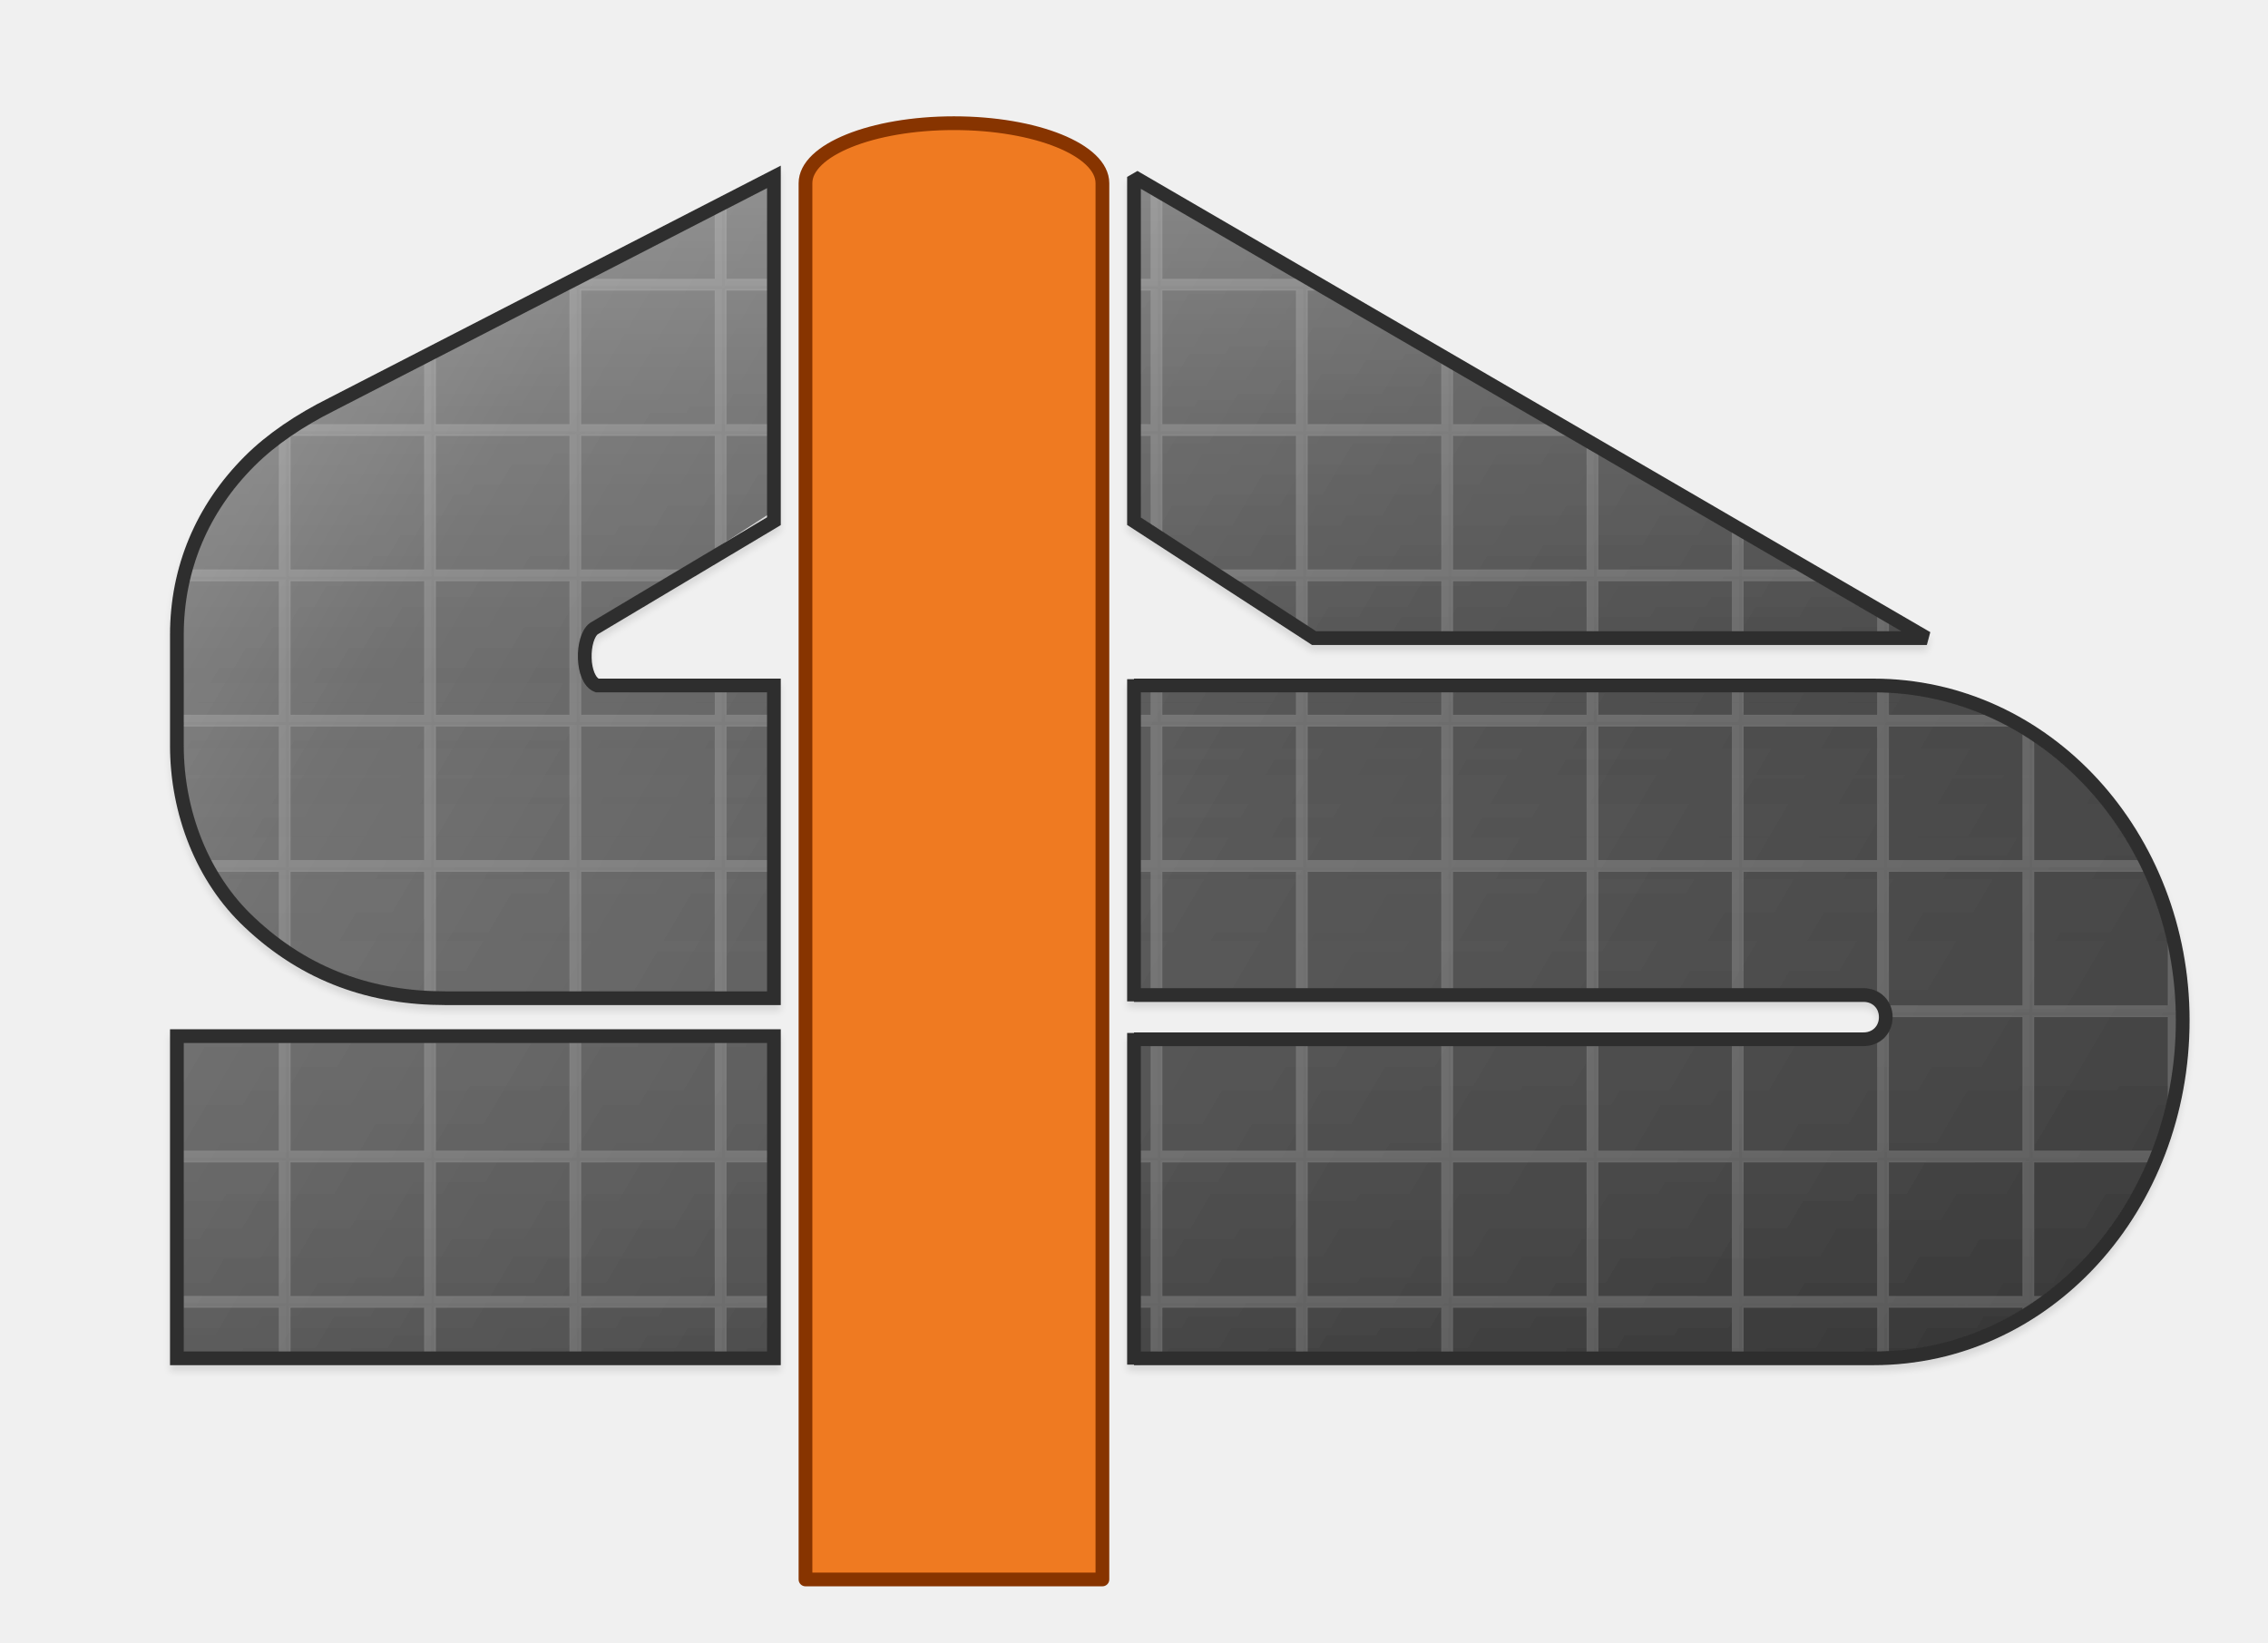
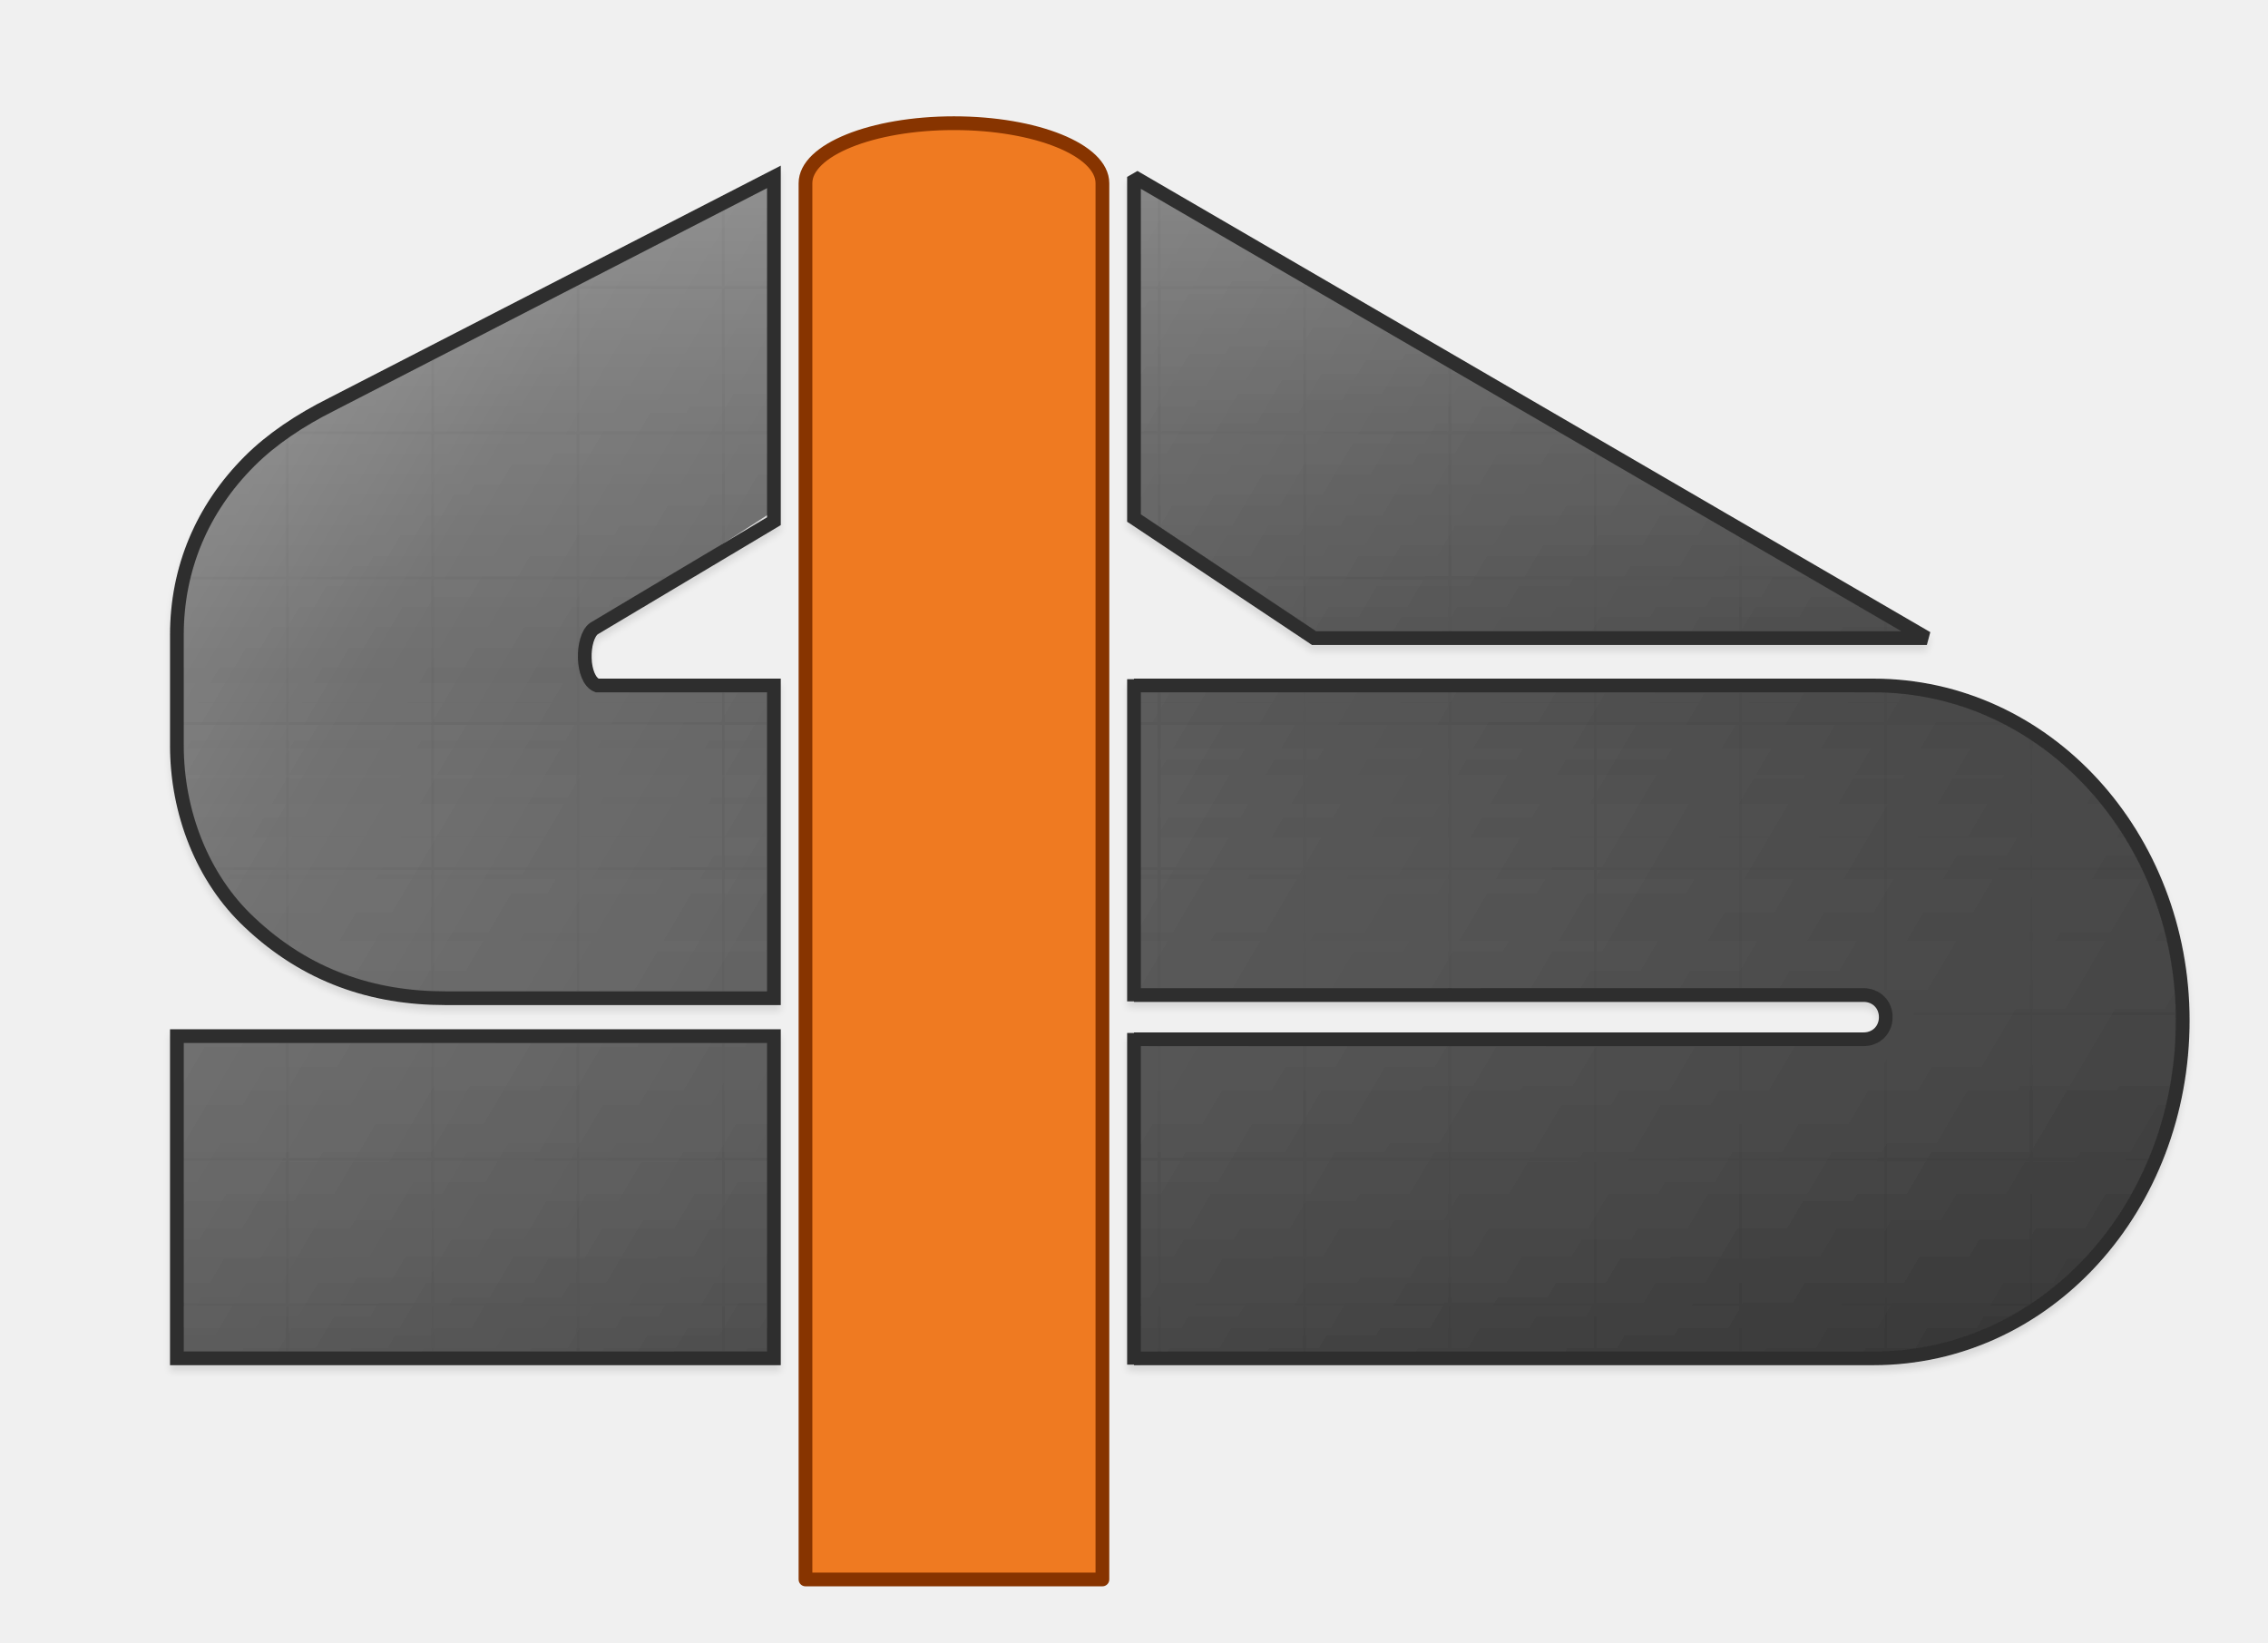
<svg xmlns="http://www.w3.org/2000/svg" viewBox="0 0 718 520" width="718" height="520" shape-rendering="geometricPrecision">
  <defs>
    <mask id="grey-cutouts" maskUnits="userSpaceOnUse">
      <rect width="718" height="520" fill="#ffffff" />
      <path fill="#000000" d="M190 219                V209                A17 17 0 0 1 192 196                L260 152                L302 127                L344 152                L417 203                H615                V219                Z" />
      <path fill="#000000" d="M359 315                H590                C594 315 597 318 597 322                C597 326 594 329 590 329                H359                Z" />
    </mask>
    <filter id="shadow-final" x="-12%" y="-12%" width="130%" height="140%" color-interpolation-filters="sRGB">
      <feDropShadow dx="0" dy="8" stdDeviation="6.5" flood-color="#000000" flood-opacity="0.18" />
      <feDropShadow dx="0" dy="2" stdDeviation="1.1" flood-color="#000000" flood-opacity="0.10" />
    </filter>
    <pattern id="grey-grid-final" width="46" height="46" patternUnits="userSpaceOnUse">
      <rect width="46" height="46" fill="none" />
-       <path d="M45.5 0V46 M0 45.5H46" fill="none" stroke="#ffffff" stroke-opacity="0.275" stroke-width="6.5" shape-rendering="crispEdges" />
+       <path d="M45.5 0V46 M0 45.5H46" fill="none" stroke="#ffffff" stroke-opacity="0.275" stroke-width="0.0" shape-rendering="crispEdges" />
      <path d="M45 0V46 M0 45H46" fill="none" stroke="#000000" stroke-opacity="0.045" stroke-width="0.7" shape-rendering="crispEdges" />
    </pattern>
    <linearGradient id="grey-fill-final" x1="56" y1="56" x2="691" y2="430" gradientUnits="userSpaceOnUse">
      <stop offset="0%" stop-color="#919191" />
      <stop offset="18%" stop-color="#707070" />
      <stop offset="54%" stop-color="#555555" />
      <stop offset="100%" stop-color="#3c3c3c" />
    </linearGradient>
    <linearGradient id="grey-top-final" x1="0" y1="56" x2="0" y2="430" gradientUnits="userSpaceOnUse">
      <stop offset="0%" stop-color="#ffffff" stop-opacity="0.24" />
      <stop offset="20%" stop-color="#ffffff" stop-opacity="0.10" />
      <stop offset="42%" stop-color="#ffffff" stop-opacity="0" />
      <stop offset="100%" stop-color="#000000" stop-opacity="0.14" />
    </linearGradient>
  </defs>
  <g filter="url(#shadow-final)">
    <g mask="url(#grey-cutouts)">
      <g fill="url(#grey-fill-final)">
        <path d="M245 56                  V165                  L188 199                  C184 202 184 215 189 217                  H245                  V316                  H141                  C118 316 97 309 79 292                  C64 278 56 257 56 236                  V201                  C56 180 64 161 79 146                  C86 139 95 133 105 128                  Z" />
        <path d="M359 56                  V168                  L416 202                  H610                  Z" />
        <rect x="56" y="328" width="189" height="102" />
        <path d="M359 217                  H593                  C648 217 691 265 691 323                  C691 382 648 430 593 430                  H359                  Z" />
      </g>
      <g fill="url(#grey-top-final)">
        <path d="M245 56                  V165                  L188 199                  C184 202 184 215 189 217                  H245                  V316                  H141                  C118 316 97 309 79 292                  C64 278 56 257 56 236                  V201                  C56 180 64 161 79 146                  C86 139 95 133 105 128                  Z" />
        <path d="M359 56                  V168                  L416 202                  H610                  Z" />
        <rect x="56" y="328" width="189" height="102" />
        <path d="M359 217                  H593                  C648 217 691 265 691 323                  C691 382 648 430 593 430                  H359                  Z" />
      </g>
      <g fill="url(#grey-grid-final)" opacity="0.62">
        <path d="M245 56                  V165                  L188 199                  C184 202 184 215 189 217                  H245                  V316                  H141                  C118 316 97 309 79 292                  C64 278 56 257 56 236                  V201                  C56 180 64 161 79 146                  C86 139 95 133 105 128                  Z" />
        <path d="M359 56                  V168                  L416 202                  H610                  Z" />
        <rect x="56" y="328" width="189" height="102" />
        <path d="M359 217                  H593                  C648 217 691 265 691 323                  C691 382 648 430 593 430                  H359                  Z" />
      </g>
    </g>
    <g fill="none" stroke="#2f2f2f" stroke-width="4.35" stroke-linejoin="miter" stroke-miterlimit="2">
      <path d="M245 56                V165                L188 199                C184 202 184 215 189 217                H245                V316                H141                C118 316 97 309 79 292                C64 278 56 257 56 236                V201                C56 180 64 161 79 146                C86 139 95 133 105 128                Z" />
-       <path d="M359 56                V165                L416 202                H610                Z" />
+       <path d="M359 56                V164                L416 202                H610                Z" />
      <rect x="56" y="328" width="189" height="102" />
      <path d="M359 217                H593                C648 217 691 265 691 323                C691 382 648 430 593 430                H359" />
      <path d="M359 215 V317" />
      <path d="M359 327 V432" />
    </g>
    <g fill="none" stroke="#2f2f2f" stroke-width="4.35" stroke-linejoin="round" stroke-linecap="butt">
      <path d="M359 315                H590                C594 315 597 318 597 322                C597 326 594 329 590 329                H359" />
    </g>
  </g>
  <g>
    <path d="M255 500              V58              A47 19 0 0 1 349 58              V500              Z" fill="#ef7a21" stroke="#873400" stroke-width="4.35" stroke-linejoin="round" />
  </g>
</svg>
